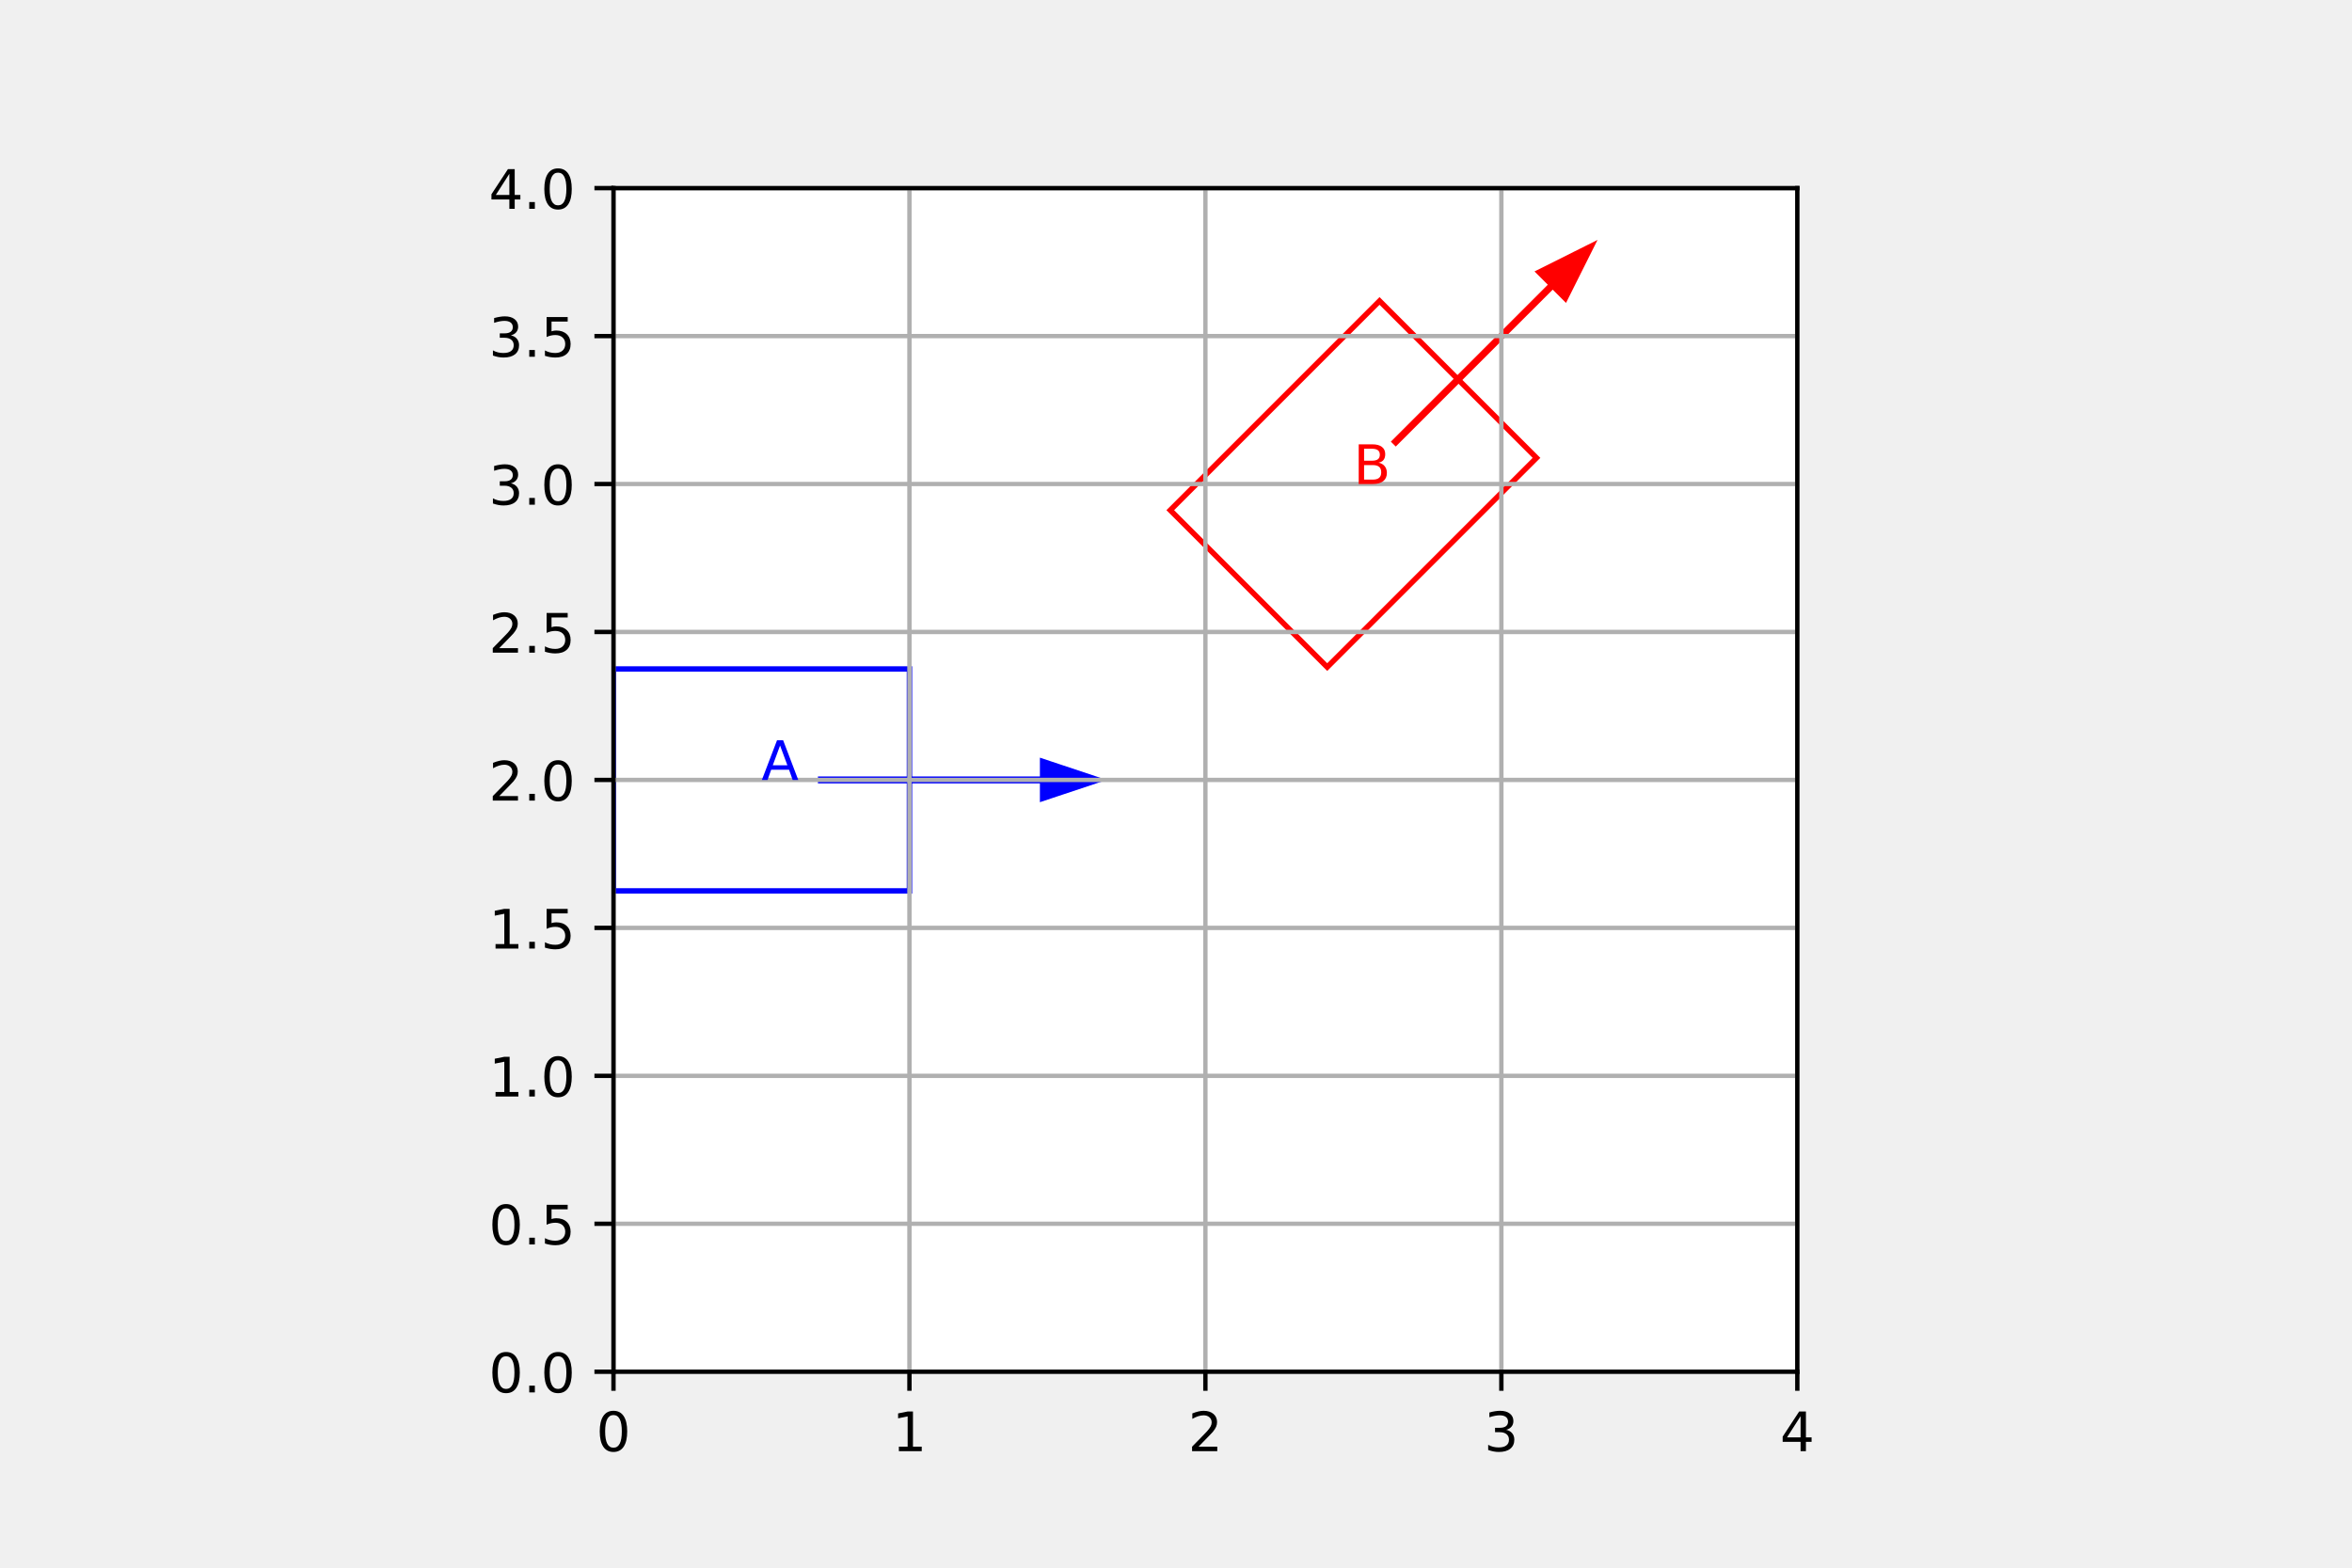
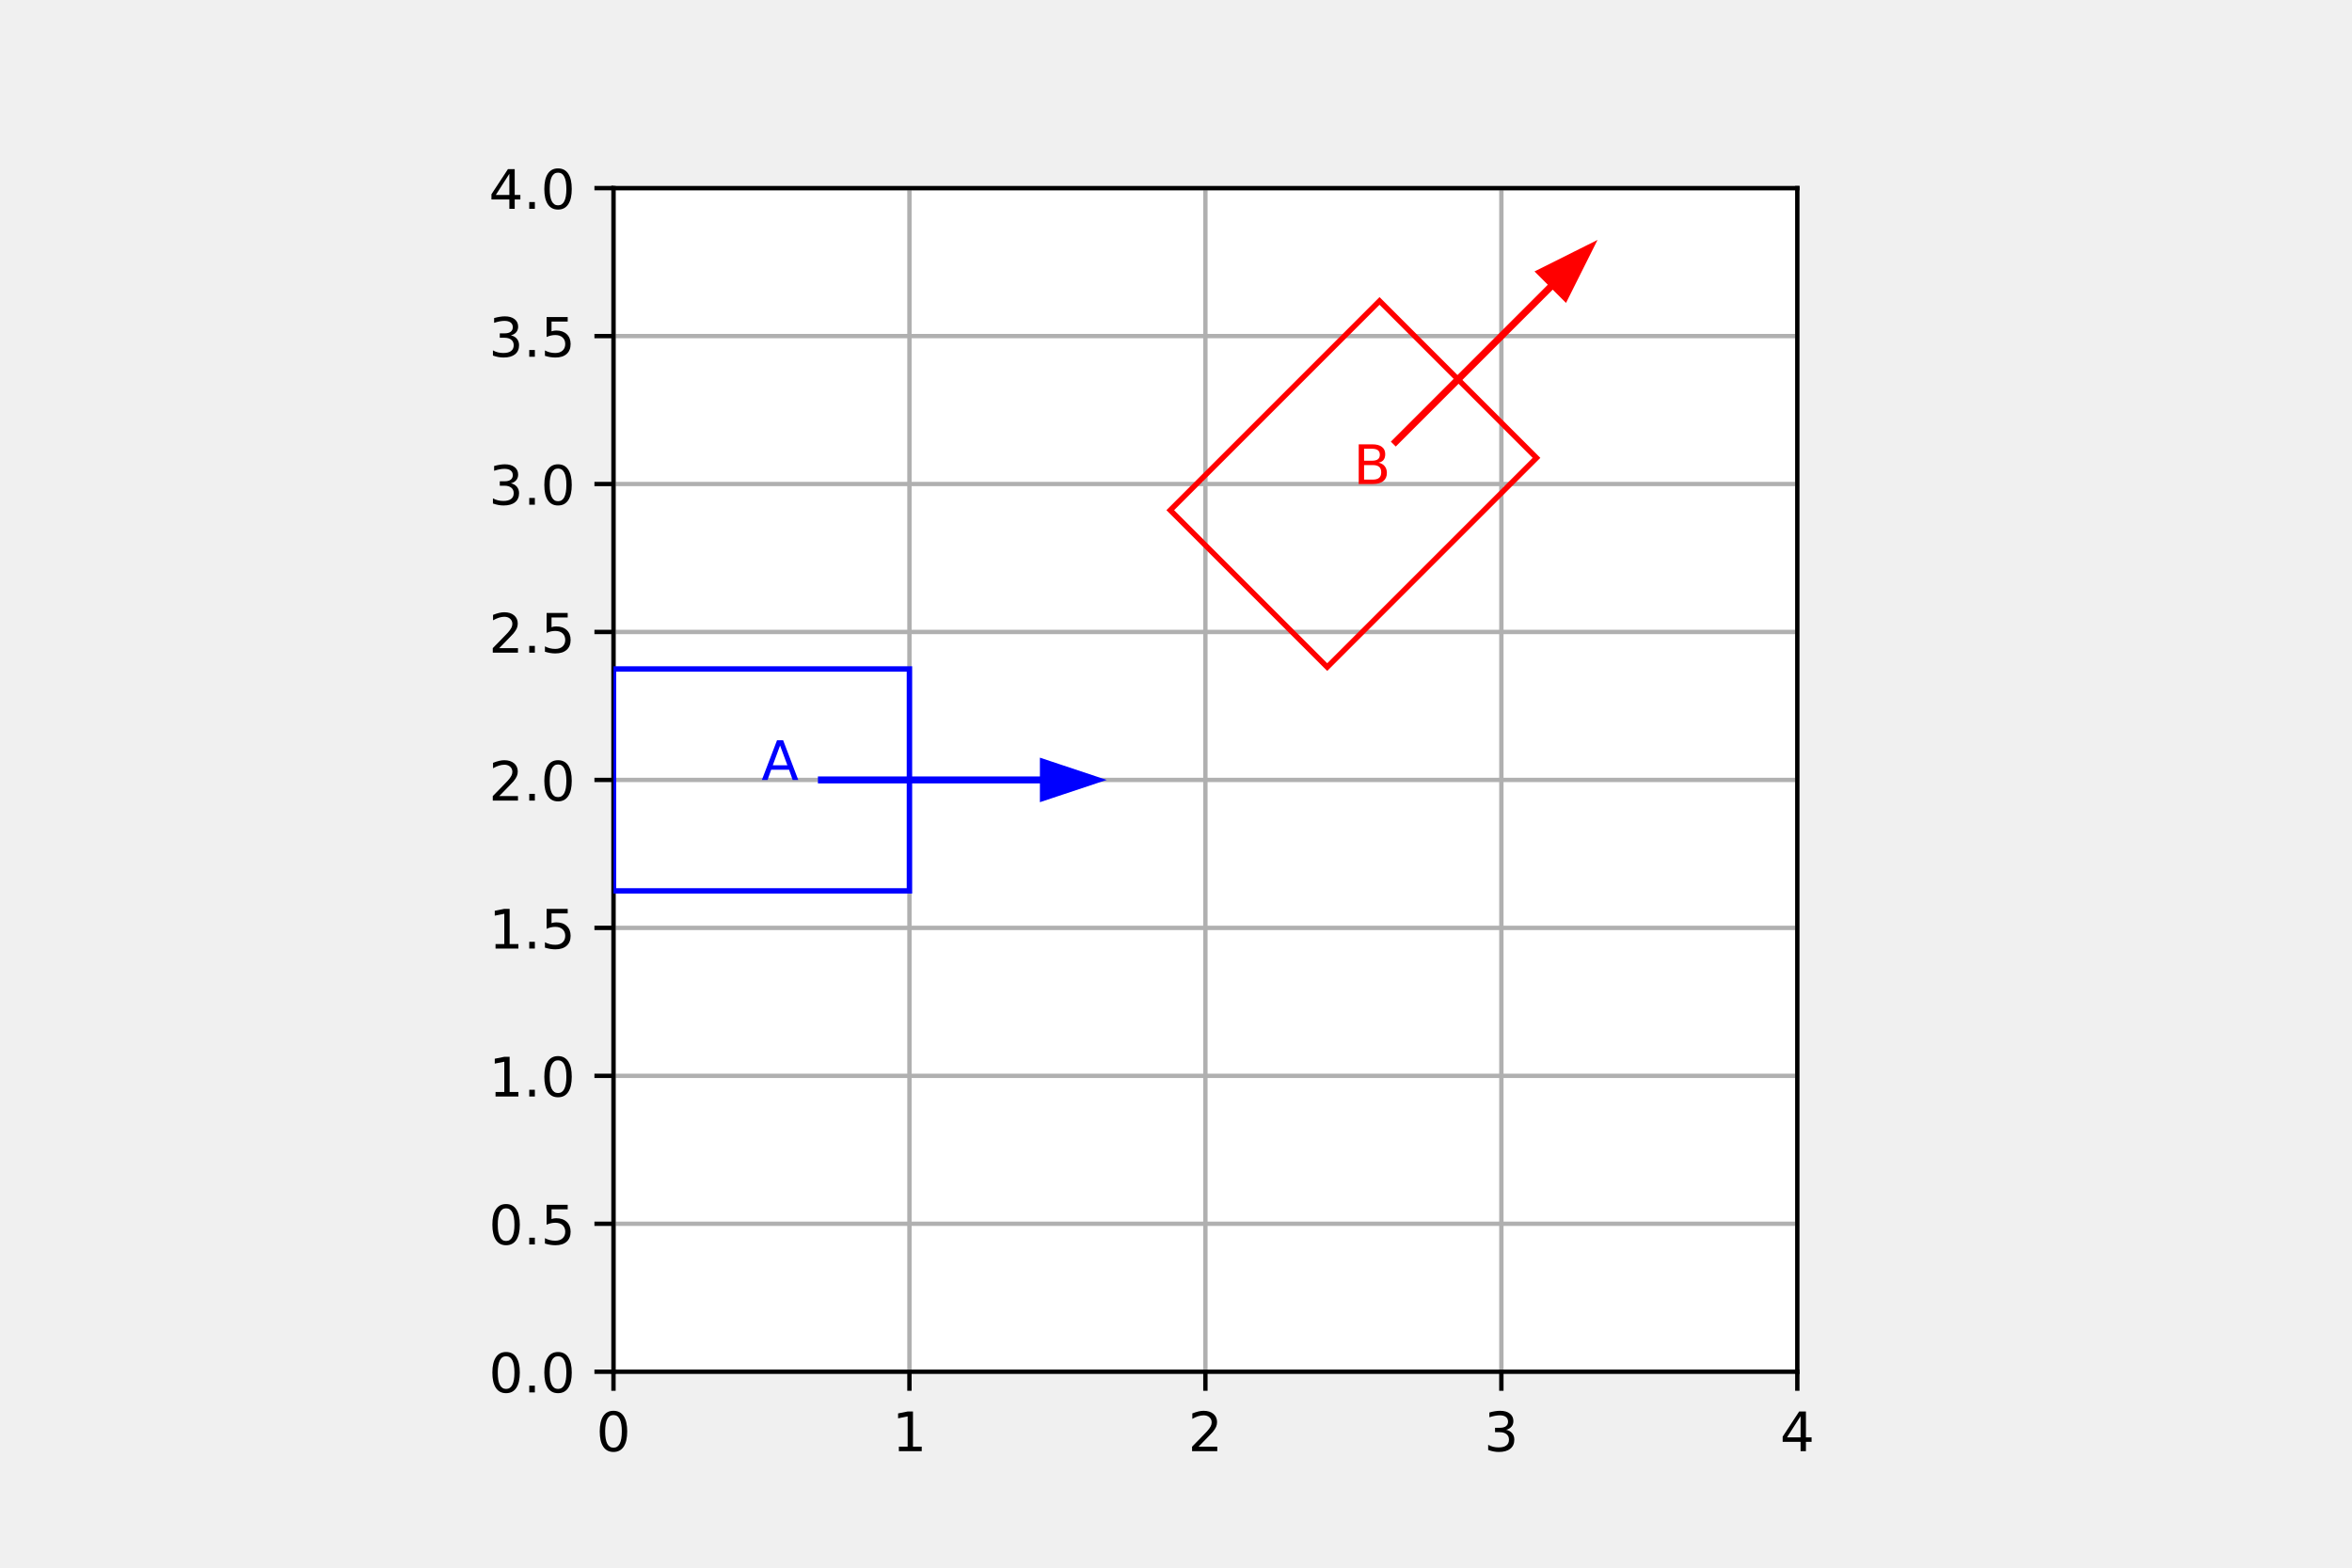
<svg xmlns="http://www.w3.org/2000/svg" xmlns:xlink="http://www.w3.org/1999/xlink" height="288pt" version="1.1" viewBox="0 0 432 288" width="432pt">
  <defs>
    <style type="text/css">*{stroke-linecap:butt;stroke-linejoin:round;}</style>
  </defs>
  <g id="figure_1">
    <g id="patch_1">
      <path d="M 0 288  L 432 288  L 432 0  L 0 0  z " style="fill:none;" />
    </g>
    <g id="axes_1">
      <g id="patch_2">
        <path d="M 112.68 252  L 330.12 252  L 330.12 34.56  L 112.68 34.56  z " style="fill:#ffffff;" />
      </g>
-       <g id="patch_3">
-         <path clip-path="url(#pe28bb3fe9c)" d="M 201.695 143.28  L 191.502 146.678  L 191.502 143.416  L 150.732 143.416  L 150.732 143.144  L 191.502 143.144  L 191.502 139.882  z " style="fill:#0000ff;stroke:#0000ff;stroke-linejoin:miter;" />
-       </g>
-       <g id="patch_4">
-         <path clip-path="url(#pe28bb3fe9c)" d="M 112.68 163.665  L 167.04 163.665  L 167.04 122.895  L 112.68 122.895  z " style="fill:none;stroke:#0000ff;stroke-linejoin:miter;" />
-       </g>
-       <g id="patch_5">
-         <path clip-path="url(#pe28bb3fe9c)" d="M 292.304 45.196  L 287.499 54.806  L 285.193 52.5  L 256.364 81.328  L 256.172 81.136  L 285 52.307  L 282.694 50.001  z " style="fill:#ff0000;stroke:#ff0000;stroke-linejoin:miter;" />
-       </g>
-       <g id="patch_6">
-         <path clip-path="url(#pe28bb3fe9c)" d="M 243.775 122.554  L 282.214 84.115  L 253.385 55.286  L 214.946 93.725  z " style="fill:none;stroke:#ff0000;stroke-linejoin:miter;" />
-       </g>
      <g id="matplotlib.axis_1">
        <g id="xtick_1">
          <g id="line2d_1">
-             <path clip-path="url(#pe28bb3fe9c)" d="M 112.68 252  L 112.68 34.56  " style="fill:none;stroke:#b0b0b0;stroke-linecap:square;stroke-width:0.8;" />
+             <path clip-path="url(#pf7b2441b77)" d="M 112.68 252  L 112.68 34.56  " style="fill:none;stroke:#b0b0b0;stroke-linecap:square;stroke-width:0.8;" />
          </g>
          <g id="line2d_2">
            <defs>
-               <path d="M 0 0  L 0 3.5  " id="m96bbe5d117" style="stroke:#000000;stroke-width:0.8;" />
+               <path d="M 0 0  L 0 3.5  " id="m5b918c9dd4" style="stroke:#000000;stroke-width:0.8;" />
            </defs>
            <g>
-               <use style="stroke:#000000;stroke-width:0.8;" x="112.68" xlink:href="#m96bbe5d117" y="252" />
+               <use style="stroke:#000000;stroke-width:0.8;" x="112.68" xlink:href="#m5b918c9dd4" y="252" />
            </g>
          </g>
          <g id="text_1">
            <g transform="translate(109.4988 266.5984)scale(0.1 -0.1)">
              <defs>
                <path d="M 2034 4250  Q 1547 4250 1301 3770  Q 1056 3291 1056 2328  Q 1056 1369 1301 889  Q 1547 409 2034 409  Q 2525 409 2770 889  Q 3016 1369 3016 2328  Q 3016 3291 2770 3770  Q 2525 4250 2034 4250  z M 2034 4750  Q 2819 4750 3233 4129  Q 3647 3509 3647 2328  Q 3647 1150 3233 529  Q 2819 -91 2034 -91  Q 1250 -91 836 529  Q 422 1150 422 2328  Q 422 3509 836 4129  Q 1250 4750 2034 4750  z " id="DejaVuSans-30" transform="scale(0.015625)" />
              </defs>
              <use xlink:href="#DejaVuSans-30" />
            </g>
          </g>
        </g>
        <g id="xtick_2">
          <g id="line2d_3">
-             <path clip-path="url(#pe28bb3fe9c)" d="M 167.04 252  L 167.04 34.56  " style="fill:none;stroke:#b0b0b0;stroke-linecap:square;stroke-width:0.8;" />
+             <path clip-path="url(#pf7b2441b77)" d="M 167.04 252  L 167.04 34.56  " style="fill:none;stroke:#b0b0b0;stroke-linecap:square;stroke-width:0.8;" />
          </g>
          <g id="line2d_4">
            <g>
-               <use style="stroke:#000000;stroke-width:0.8;" x="167.04" xlink:href="#m96bbe5d117" y="252" />
+               <use style="stroke:#000000;stroke-width:0.8;" x="167.04" xlink:href="#m5b918c9dd4" y="252" />
            </g>
          </g>
          <g id="text_2">
            <g transform="translate(163.8587 266.5984)scale(0.1 -0.1)">
              <defs>
                <path d="M 794 531  L 1825 531  L 1825 4091  L 703 3866  L 703 4441  L 1819 4666  L 2450 4666  L 2450 531  L 3481 531  L 3481 0  L 794 0  L 794 531  z " id="DejaVuSans-31" transform="scale(0.015625)" />
              </defs>
              <use xlink:href="#DejaVuSans-31" />
            </g>
          </g>
        </g>
        <g id="xtick_3">
          <g id="line2d_5">
-             <path clip-path="url(#pe28bb3fe9c)" d="M 221.4 252  L 221.4 34.56  " style="fill:none;stroke:#b0b0b0;stroke-linecap:square;stroke-width:0.8;" />
+             <path clip-path="url(#pf7b2441b77)" d="M 221.4 252  L 221.4 34.56  " style="fill:none;stroke:#b0b0b0;stroke-linecap:square;stroke-width:0.8;" />
          </g>
          <g id="line2d_6">
            <g>
-               <use style="stroke:#000000;stroke-width:0.8;" x="221.4" xlink:href="#m96bbe5d117" y="252" />
+               <use style="stroke:#000000;stroke-width:0.8;" x="221.4" xlink:href="#m5b918c9dd4" y="252" />
            </g>
          </g>
          <g id="text_3">
            <g transform="translate(218.2188 266.5984)scale(0.1 -0.1)">
              <defs>
                <path d="M 1228 531  L 3431 531  L 3431 0  L 469 0  L 469 531  Q 828 903 1448 1529  Q 2069 2156 2228 2338  Q 2531 2678 2651 2914  Q 2772 3150 2772 3378  Q 2772 3750 2511 3984  Q 2250 4219 1831 4219  Q 1534 4219 1204 4116  Q 875 4013 500 3803  L 500 4441  Q 881 4594 1212 4672  Q 1544 4750 1819 4750  Q 2544 4750 2975 4387  Q 3406 4025 3406 3419  Q 3406 3131 3298 2873  Q 3191 2616 2906 2266  Q 2828 2175 2409 1742  Q 1991 1309 1228 531  z " id="DejaVuSans-32" transform="scale(0.015625)" />
              </defs>
              <use xlink:href="#DejaVuSans-32" />
            </g>
          </g>
        </g>
        <g id="xtick_4">
          <g id="line2d_7">
-             <path clip-path="url(#pe28bb3fe9c)" d="M 275.76 252  L 275.76 34.56  " style="fill:none;stroke:#b0b0b0;stroke-linecap:square;stroke-width:0.8;" />
+             <path clip-path="url(#pf7b2441b77)" d="M 275.76 252  L 275.76 34.56  " style="fill:none;stroke:#b0b0b0;stroke-linecap:square;stroke-width:0.8;" />
          </g>
          <g id="line2d_8">
            <g>
-               <use style="stroke:#000000;stroke-width:0.8;" x="275.76" xlink:href="#m96bbe5d117" y="252" />
+               <use style="stroke:#000000;stroke-width:0.8;" x="275.76" xlink:href="#m5b918c9dd4" y="252" />
            </g>
          </g>
          <g id="text_4">
            <g transform="translate(272.5788 266.5984)scale(0.1 -0.1)">
              <defs>
                <path d="M 2597 2516  Q 3050 2419 3304 2112  Q 3559 1806 3559 1356  Q 3559 666 3084 287  Q 2609 -91 1734 -91  Q 1441 -91 1130 -33  Q 819 25 488 141  L 488 750  Q 750 597 1062 519  Q 1375 441 1716 441  Q 2309 441 2620 675  Q 2931 909 2931 1356  Q 2931 1769 2642 2001  Q 2353 2234 1838 2234  L 1294 2234  L 1294 2753  L 1863 2753  Q 2328 2753 2575 2939  Q 2822 3125 2822 3475  Q 2822 3834 2567 4026  Q 2313 4219 1838 4219  Q 1578 4219 1281 4162  Q 984 4106 628 3988  L 628 4550  Q 988 4650 1302 4700  Q 1616 4750 1894 4750  Q 2613 4750 3031 4423  Q 3450 4097 3450 3541  Q 3450 3153 3228 2886  Q 3006 2619 2597 2516  z " id="DejaVuSans-33" transform="scale(0.015625)" />
              </defs>
              <use xlink:href="#DejaVuSans-33" />
            </g>
          </g>
        </g>
        <g id="xtick_5">
          <g id="line2d_9">
-             <path clip-path="url(#pe28bb3fe9c)" d="M 330.12 252  L 330.12 34.56  " style="fill:none;stroke:#b0b0b0;stroke-linecap:square;stroke-width:0.8;" />
+             <path clip-path="url(#pf7b2441b77)" d="M 330.12 252  L 330.12 34.56  " style="fill:none;stroke:#b0b0b0;stroke-linecap:square;stroke-width:0.8;" />
          </g>
          <g id="line2d_10">
            <g>
-               <use style="stroke:#000000;stroke-width:0.8;" x="330.12" xlink:href="#m96bbe5d117" y="252" />
+               <use style="stroke:#000000;stroke-width:0.8;" x="330.12" xlink:href="#m5b918c9dd4" y="252" />
            </g>
          </g>
          <g id="text_5">
            <g transform="translate(326.9388 266.5984)scale(0.1 -0.1)">
              <defs>
                <path d="M 2419 4116  L 825 1625  L 2419 1625  L 2419 4116  z M 2253 4666  L 3047 4666  L 3047 1625  L 3713 1625  L 3713 1100  L 3047 1100  L 3047 0  L 2419 0  L 2419 1100  L 313 1100  L 313 1709  L 2253 4666  z " id="DejaVuSans-34" transform="scale(0.015625)" />
              </defs>
              <use xlink:href="#DejaVuSans-34" />
            </g>
          </g>
        </g>
      </g>
      <g id="matplotlib.axis_2">
        <g id="ytick_1">
          <g id="line2d_11">
-             <path clip-path="url(#pe28bb3fe9c)" d="M 112.68 252  L 330.12 252  " style="fill:none;stroke:#b0b0b0;stroke-linecap:square;stroke-width:0.8;" />
+             <path clip-path="url(#pf7b2441b77)" d="M 112.68 252  L 330.12 252  " style="fill:none;stroke:#b0b0b0;stroke-linecap:square;stroke-width:0.8;" />
          </g>
          <g id="line2d_12">
            <defs>
-               <path d="M 0 0  L -3.5 0  " id="m216afe50fb" style="stroke:#000000;stroke-width:0.8;" />
+               <path d="M 0 0  L -3.5 0  " id="m8dfb4e586c" style="stroke:#000000;stroke-width:0.8;" />
            </defs>
            <g>
-               <use style="stroke:#000000;stroke-width:0.8;" x="112.68" xlink:href="#m216afe50fb" y="252" />
+               <use style="stroke:#000000;stroke-width:0.8;" x="112.68" xlink:href="#m8dfb4e586c" y="252" />
            </g>
          </g>
          <g id="text_6">
            <g transform="translate(89.77688 255.7992)scale(0.1 -0.1)">
              <defs>
                <path d="M 684 794  L 1344 794  L 1344 0  L 684 0  L 684 794  z " id="DejaVuSans-2e" transform="scale(0.015625)" />
              </defs>
              <use xlink:href="#DejaVuSans-30" />
              <use x="63.623" xlink:href="#DejaVuSans-2e" />
              <use x="95.41" xlink:href="#DejaVuSans-30" />
            </g>
          </g>
        </g>
        <g id="ytick_2">
          <g id="line2d_13">
-             <path clip-path="url(#pe28bb3fe9c)" d="M 112.68 224.82  L 330.12 224.82  " style="fill:none;stroke:#b0b0b0;stroke-linecap:square;stroke-width:0.8;" />
+             <path clip-path="url(#pf7b2441b77)" d="M 112.68 224.82  L 330.12 224.82  " style="fill:none;stroke:#b0b0b0;stroke-linecap:square;stroke-width:0.8;" />
          </g>
          <g id="line2d_14">
            <g>
-               <use style="stroke:#000000;stroke-width:0.8;" x="112.68" xlink:href="#m216afe50fb" y="224.82" />
+               <use style="stroke:#000000;stroke-width:0.8;" x="112.68" xlink:href="#m8dfb4e586c" y="224.82" />
            </g>
          </g>
          <g id="text_7">
            <g transform="translate(89.77688 228.6192)scale(0.1 -0.1)">
              <defs>
                <path d="M 691 4666  L 3169 4666  L 3169 4134  L 1269 4134  L 1269 2991  Q 1406 3038 1543 3061  Q 1681 3084 1819 3084  Q 2600 3084 3056 2656  Q 3513 2228 3513 1497  Q 3513 744 3044 326  Q 2575 -91 1722 -91  Q 1428 -91 1123 -41  Q 819 9 494 109  L 494 744  Q 775 591 1075 516  Q 1375 441 1709 441  Q 2250 441 2565 725  Q 2881 1009 2881 1497  Q 2881 1984 2565 2268  Q 2250 2553 1709 2553  Q 1456 2553 1204 2497  Q 953 2441 691 2322  L 691 4666  z " id="DejaVuSans-35" transform="scale(0.015625)" />
              </defs>
              <use xlink:href="#DejaVuSans-30" />
              <use x="63.623" xlink:href="#DejaVuSans-2e" />
              <use x="95.41" xlink:href="#DejaVuSans-35" />
            </g>
          </g>
        </g>
        <g id="ytick_3">
          <g id="line2d_15">
-             <path clip-path="url(#pe28bb3fe9c)" d="M 112.68 197.64  L 330.12 197.64  " style="fill:none;stroke:#b0b0b0;stroke-linecap:square;stroke-width:0.8;" />
+             <path clip-path="url(#pf7b2441b77)" d="M 112.68 197.64  L 330.12 197.64  " style="fill:none;stroke:#b0b0b0;stroke-linecap:square;stroke-width:0.8;" />
          </g>
          <g id="line2d_16">
            <g>
-               <use style="stroke:#000000;stroke-width:0.8;" x="112.68" xlink:href="#m216afe50fb" y="197.64" />
+               <use style="stroke:#000000;stroke-width:0.8;" x="112.68" xlink:href="#m8dfb4e586c" y="197.64" />
            </g>
          </g>
          <g id="text_8">
            <g transform="translate(89.77688 201.4392)scale(0.1 -0.1)">
              <use xlink:href="#DejaVuSans-31" />
              <use x="63.623" xlink:href="#DejaVuSans-2e" />
              <use x="95.41" xlink:href="#DejaVuSans-30" />
            </g>
          </g>
        </g>
        <g id="ytick_4">
          <g id="line2d_17">
-             <path clip-path="url(#pe28bb3fe9c)" d="M 112.68 170.46  L 330.12 170.46  " style="fill:none;stroke:#b0b0b0;stroke-linecap:square;stroke-width:0.8;" />
+             <path clip-path="url(#pf7b2441b77)" d="M 112.68 170.46  L 330.12 170.46  " style="fill:none;stroke:#b0b0b0;stroke-linecap:square;stroke-width:0.8;" />
          </g>
          <g id="line2d_18">
            <g>
-               <use style="stroke:#000000;stroke-width:0.8;" x="112.68" xlink:href="#m216afe50fb" y="170.46" />
+               <use style="stroke:#000000;stroke-width:0.8;" x="112.68" xlink:href="#m8dfb4e586c" y="170.46" />
            </g>
          </g>
          <g id="text_9">
            <g transform="translate(89.77688 174.2592)scale(0.1 -0.1)">
              <use xlink:href="#DejaVuSans-31" />
              <use x="63.623" xlink:href="#DejaVuSans-2e" />
              <use x="95.41" xlink:href="#DejaVuSans-35" />
            </g>
          </g>
        </g>
        <g id="ytick_5">
          <g id="line2d_19">
-             <path clip-path="url(#pe28bb3fe9c)" d="M 112.68 143.28  L 330.12 143.28  " style="fill:none;stroke:#b0b0b0;stroke-linecap:square;stroke-width:0.8;" />
+             <path clip-path="url(#pf7b2441b77)" d="M 112.68 143.28  L 330.12 143.28  " style="fill:none;stroke:#b0b0b0;stroke-linecap:square;stroke-width:0.8;" />
          </g>
          <g id="line2d_20">
            <g>
-               <use style="stroke:#000000;stroke-width:0.8;" x="112.68" xlink:href="#m216afe50fb" y="143.28" />
+               <use style="stroke:#000000;stroke-width:0.8;" x="112.68" xlink:href="#m8dfb4e586c" y="143.28" />
            </g>
          </g>
          <g id="text_10">
            <g transform="translate(89.77688 147.0792)scale(0.1 -0.1)">
              <use xlink:href="#DejaVuSans-32" />
              <use x="63.623" xlink:href="#DejaVuSans-2e" />
              <use x="95.41" xlink:href="#DejaVuSans-30" />
            </g>
          </g>
        </g>
        <g id="ytick_6">
          <g id="line2d_21">
-             <path clip-path="url(#pe28bb3fe9c)" d="M 112.68 116.1  L 330.12 116.1  " style="fill:none;stroke:#b0b0b0;stroke-linecap:square;stroke-width:0.8;" />
+             <path clip-path="url(#pf7b2441b77)" d="M 112.68 116.1  L 330.12 116.1  " style="fill:none;stroke:#b0b0b0;stroke-linecap:square;stroke-width:0.8;" />
          </g>
          <g id="line2d_22">
            <g>
-               <use style="stroke:#000000;stroke-width:0.8;" x="112.68" xlink:href="#m216afe50fb" y="116.1" />
+               <use style="stroke:#000000;stroke-width:0.8;" x="112.68" xlink:href="#m8dfb4e586c" y="116.1" />
            </g>
          </g>
          <g id="text_11">
            <g transform="translate(89.77688 119.8992)scale(0.1 -0.1)">
              <use xlink:href="#DejaVuSans-32" />
              <use x="63.623" xlink:href="#DejaVuSans-2e" />
              <use x="95.41" xlink:href="#DejaVuSans-35" />
            </g>
          </g>
        </g>
        <g id="ytick_7">
          <g id="line2d_23">
-             <path clip-path="url(#pe28bb3fe9c)" d="M 112.68 88.92  L 330.12 88.92  " style="fill:none;stroke:#b0b0b0;stroke-linecap:square;stroke-width:0.8;" />
+             <path clip-path="url(#pf7b2441b77)" d="M 112.68 88.92  L 330.12 88.92  " style="fill:none;stroke:#b0b0b0;stroke-linecap:square;stroke-width:0.8;" />
          </g>
          <g id="line2d_24">
            <g>
-               <use style="stroke:#000000;stroke-width:0.8;" x="112.68" xlink:href="#m216afe50fb" y="88.92" />
+               <use style="stroke:#000000;stroke-width:0.8;" x="112.68" xlink:href="#m8dfb4e586c" y="88.92" />
            </g>
          </g>
          <g id="text_12">
            <g transform="translate(89.77688 92.71922)scale(0.1 -0.1)">
              <use xlink:href="#DejaVuSans-33" />
              <use x="63.623" xlink:href="#DejaVuSans-2e" />
              <use x="95.41" xlink:href="#DejaVuSans-30" />
            </g>
          </g>
        </g>
        <g id="ytick_8">
          <g id="line2d_25">
-             <path clip-path="url(#pe28bb3fe9c)" d="M 112.68 61.74  L 330.12 61.74  " style="fill:none;stroke:#b0b0b0;stroke-linecap:square;stroke-width:0.8;" />
+             <path clip-path="url(#pf7b2441b77)" d="M 112.68 61.74  L 330.12 61.74  " style="fill:none;stroke:#b0b0b0;stroke-linecap:square;stroke-width:0.8;" />
          </g>
          <g id="line2d_26">
            <g>
-               <use style="stroke:#000000;stroke-width:0.8;" x="112.68" xlink:href="#m216afe50fb" y="61.74" />
+               <use style="stroke:#000000;stroke-width:0.8;" x="112.68" xlink:href="#m8dfb4e586c" y="61.74" />
            </g>
          </g>
          <g id="text_13">
            <g transform="translate(89.77688 65.53922)scale(0.1 -0.1)">
              <use xlink:href="#DejaVuSans-33" />
              <use x="63.623" xlink:href="#DejaVuSans-2e" />
              <use x="95.41" xlink:href="#DejaVuSans-35" />
            </g>
          </g>
        </g>
        <g id="ytick_9">
          <g id="line2d_27">
-             <path clip-path="url(#pe28bb3fe9c)" d="M 112.68 34.56  L 330.12 34.56  " style="fill:none;stroke:#b0b0b0;stroke-linecap:square;stroke-width:0.8;" />
+             <path clip-path="url(#pf7b2441b77)" d="M 112.68 34.56  L 330.12 34.56  " style="fill:none;stroke:#b0b0b0;stroke-linecap:square;stroke-width:0.8;" />
          </g>
          <g id="line2d_28">
            <g>
-               <use style="stroke:#000000;stroke-width:0.8;" x="112.68" xlink:href="#m216afe50fb" y="34.56" />
+               <use style="stroke:#000000;stroke-width:0.8;" x="112.68" xlink:href="#m8dfb4e586c" y="34.56" />
            </g>
          </g>
          <g id="text_14">
            <g transform="translate(89.77688 38.35922)scale(0.1 -0.1)">
              <use xlink:href="#DejaVuSans-34" />
              <use x="63.623" xlink:href="#DejaVuSans-2e" />
              <use x="95.41" xlink:href="#DejaVuSans-30" />
            </g>
          </g>
        </g>
      </g>
+       <g id="patch_3">
+         <path d="M 112.68 252  L 112.68 34.56  " style="fill:none;stroke:#000000;stroke-linecap:square;stroke-linejoin:miter;stroke-width:0.8;" />
+       </g>
+       <g id="patch_4">
+         <path d="M 330.12 252  L 330.12 34.56  " style="fill:none;stroke:#000000;stroke-linecap:square;stroke-linejoin:miter;stroke-width:0.8;" />
+       </g>
+       <g id="patch_5">
+         <path d="M 112.68 252  L 330.12 252  " style="fill:none;stroke:#000000;stroke-linecap:square;stroke-linejoin:miter;stroke-width:0.8;" />
+       </g>
+       <g id="patch_6">
+         <path d="M 112.68 34.56  L 330.12 34.56  " style="fill:none;stroke:#000000;stroke-linecap:square;stroke-linejoin:miter;stroke-width:0.8;" />
+       </g>
      <g id="patch_7">
-         <path d="M 112.68 252  L 112.68 34.56  " style="fill:none;stroke:#000000;stroke-linecap:square;stroke-linejoin:miter;stroke-width:0.8;" />
+         <path clip-path="url(#pf7b2441b77)" d="M 201.695 143.28  L 191.502 146.678  L 191.502 143.416  L 150.732 143.416  L 150.732 143.144  L 191.502 143.144  L 191.502 139.882  z " style="fill:#0000ff;stroke:#0000ff;stroke-linejoin:miter;" />
      </g>
      <g id="patch_8">
-         <path d="M 330.12 252  L 330.12 34.56  " style="fill:none;stroke:#000000;stroke-linecap:square;stroke-linejoin:miter;stroke-width:0.8;" />
+         <path clip-path="url(#pf7b2441b77)" d="M 112.68 163.665  L 167.04 163.665  L 167.04 122.895  L 112.68 122.895  z " style="fill:none;stroke:#0000ff;stroke-linejoin:miter;" />
      </g>
      <g id="patch_9">
-         <path d="M 112.68 252  L 330.12 252  " style="fill:none;stroke:#000000;stroke-linecap:square;stroke-linejoin:miter;stroke-width:0.8;" />
+         <path clip-path="url(#pf7b2441b77)" d="M 292.304 45.196  L 287.499 54.806  L 285.193 52.5  L 256.364 81.328  L 256.172 81.136  L 285 52.307  L 282.694 50.001  z " style="fill:#ff0000;stroke:#ff0000;stroke-linejoin:miter;" />
      </g>
      <g id="patch_10">
-         <path d="M 112.68 34.56  L 330.12 34.56  " style="fill:none;stroke:#000000;stroke-linecap:square;stroke-linejoin:miter;stroke-width:0.8;" />
+         <path clip-path="url(#pf7b2441b77)" d="M 243.775 122.554  L 282.214 84.115  L 253.385 55.286  L 214.946 93.725  z " style="fill:none;stroke:#ff0000;stroke-linejoin:miter;" />
      </g>
      <g id="text_15">
        <g style="fill:#0000ff;" transform="translate(139.86 143.28)scale(0.1 -0.1)">
          <defs>
            <path d="M 2188 4044  L 1331 1722  L 3047 1722  L 2188 4044  z M 1831 4666  L 2547 4666  L 4325 0  L 3669 0  L 3244 1197  L 1141 1197  L 716 0  L 50 0  L 1831 4666  z " id="DejaVuSans-41" transform="scale(0.015625)" />
          </defs>
          <use xlink:href="#DejaVuSans-41" />
        </g>
      </g>
      <g id="text_16">
        <g style="fill:#ff0000;" transform="translate(248.58 88.92)scale(0.1 -0.1)">
          <defs>
            <path d="M 1259 2228  L 1259 519  L 2272 519  Q 2781 519 3026 730  Q 3272 941 3272 1375  Q 3272 1813 3026 2020  Q 2781 2228 2272 2228  L 1259 2228  z M 1259 4147  L 1259 2741  L 2194 2741  Q 2656 2741 2882 2914  Q 3109 3088 3109 3444  Q 3109 3797 2882 3972  Q 2656 4147 2194 4147  L 1259 4147  z M 628 4666  L 2241 4666  Q 2963 4666 3353 4366  Q 3744 4066 3744 3513  Q 3744 3084 3544 2831  Q 3344 2578 2956 2516  Q 3422 2416 3680 2098  Q 3938 1781 3938 1306  Q 3938 681 3513 340  Q 3088 0 2303 0  L 628 0  L 628 4666  z " id="DejaVuSans-42" transform="scale(0.015625)" />
          </defs>
          <use xlink:href="#DejaVuSans-42" />
        </g>
      </g>
    </g>
  </g>
  <defs>
-     <clipPath id="pe28bb3fe9c">
+     <clipPath id="pf7b2441b77">
      <rect height="217.44" width="217.44" x="112.68" y="34.56" />
    </clipPath>
  </defs>
</svg>
